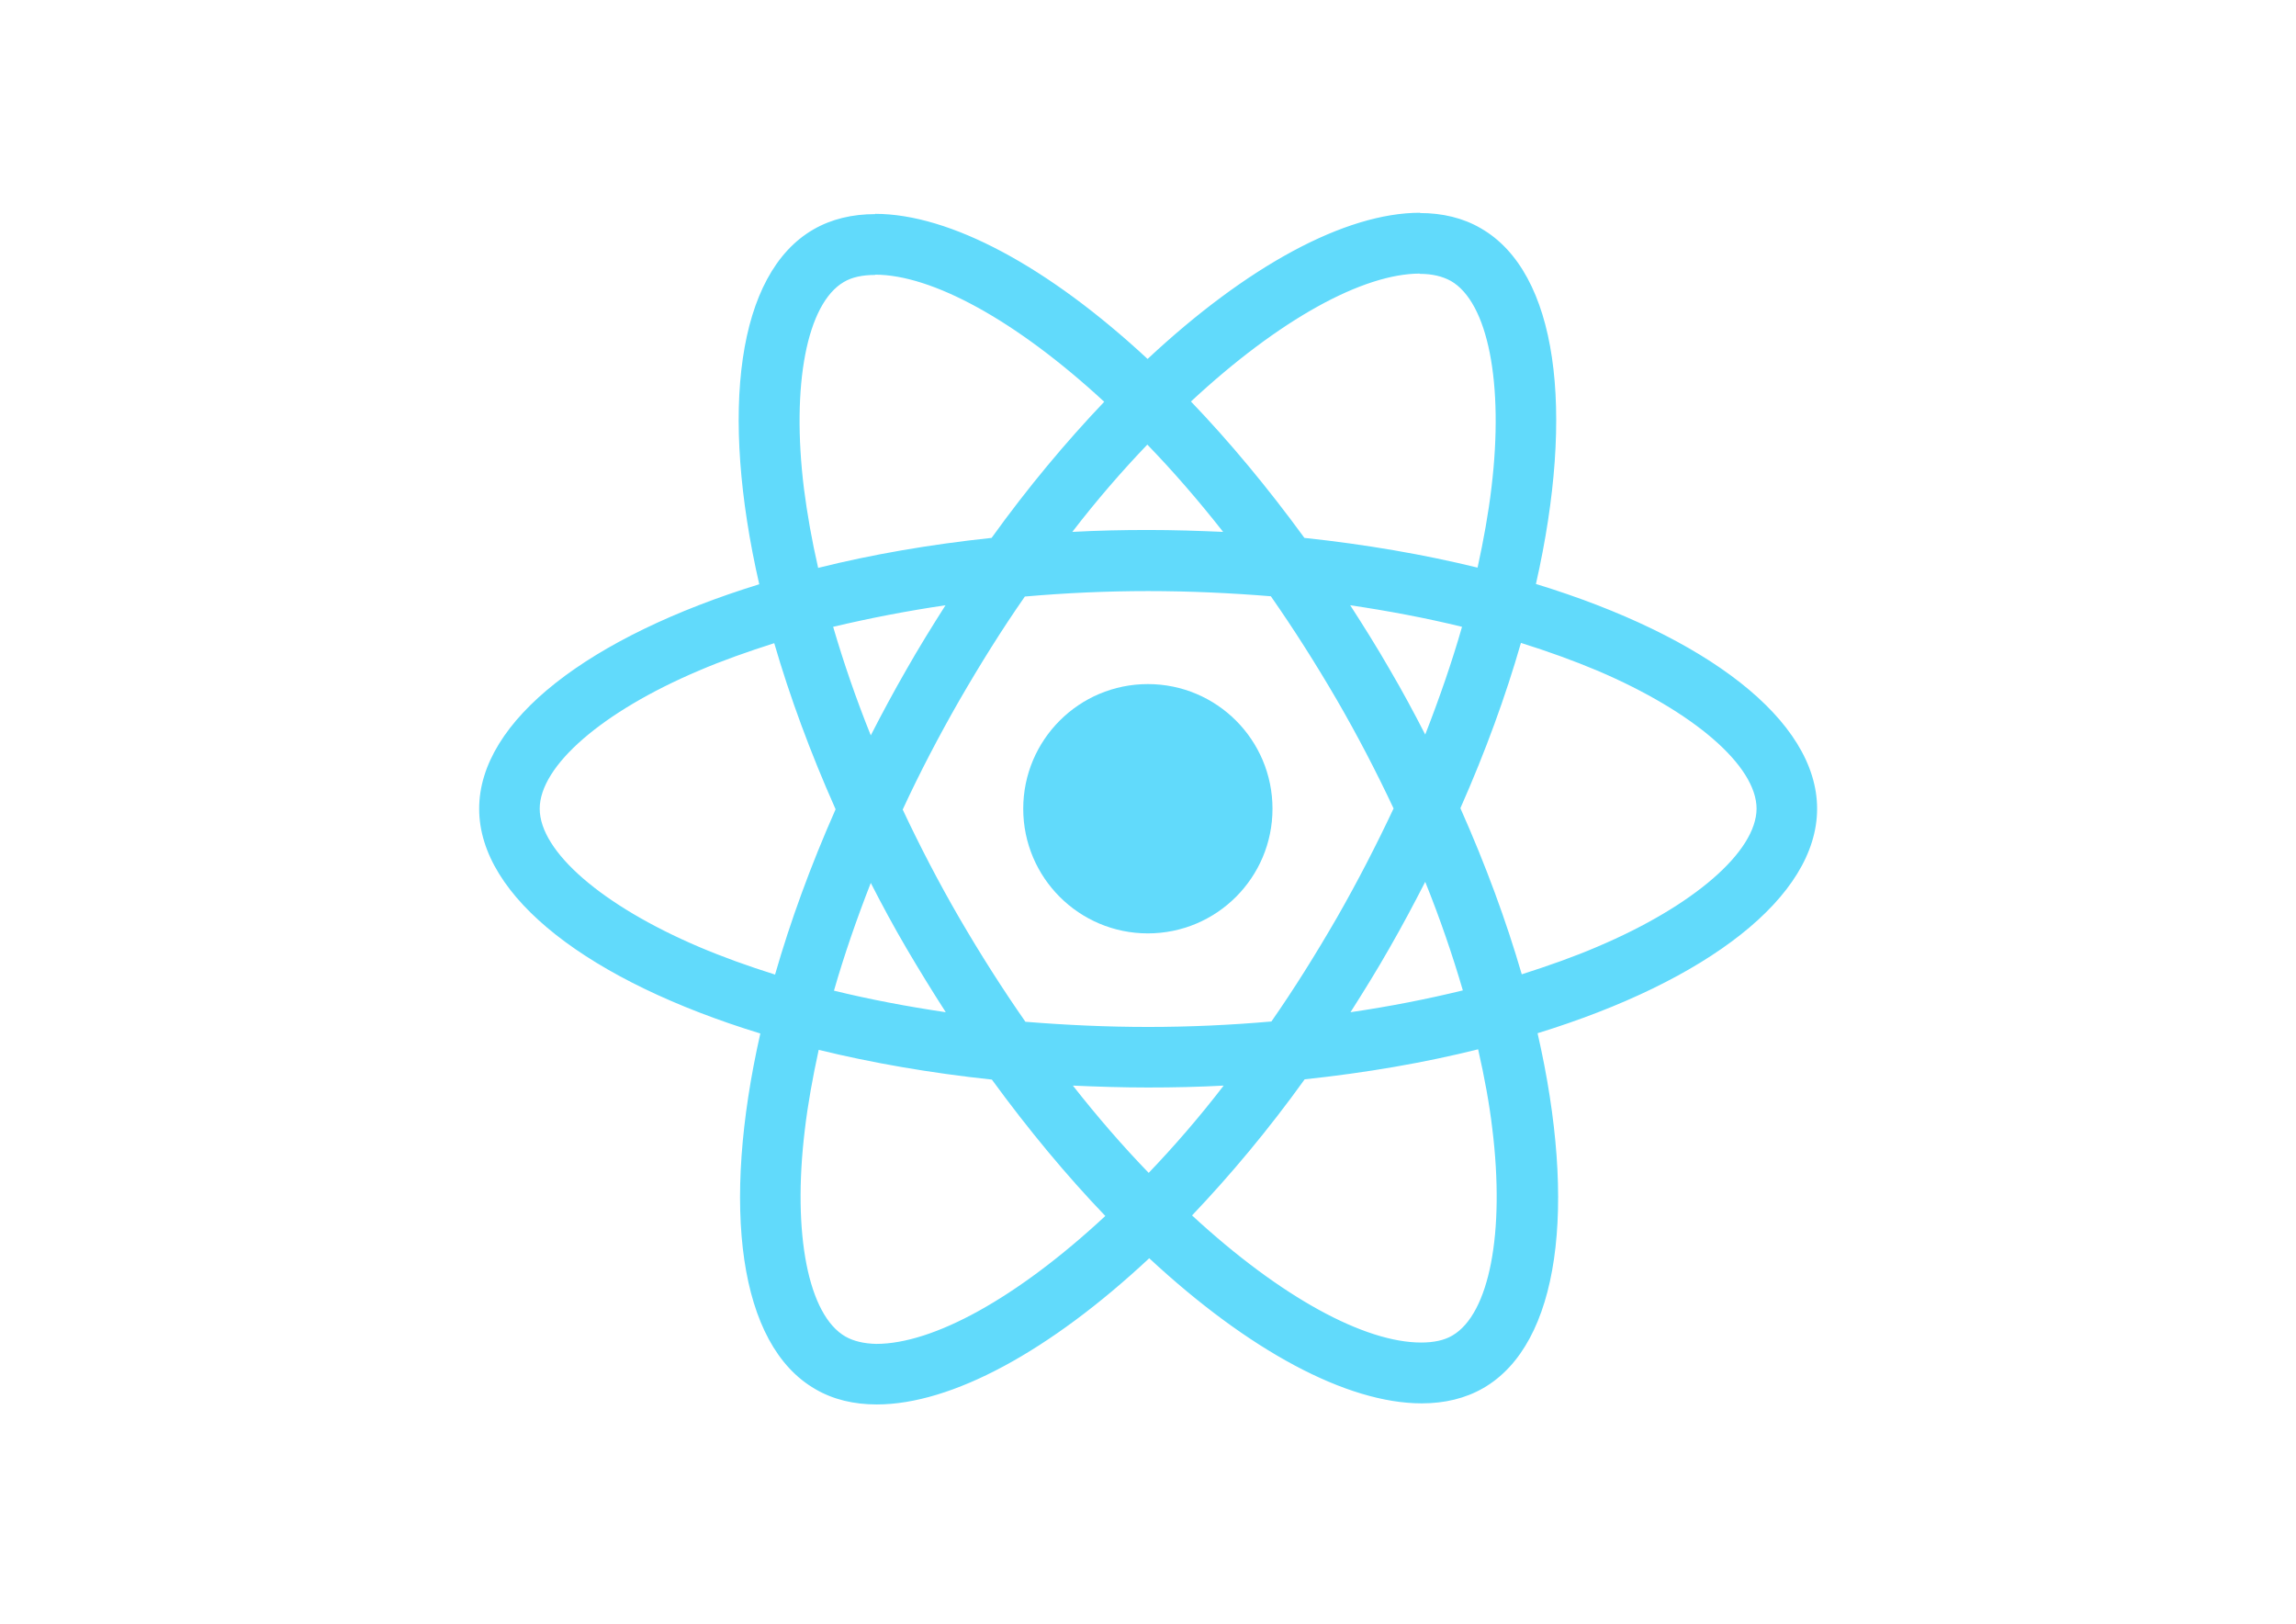
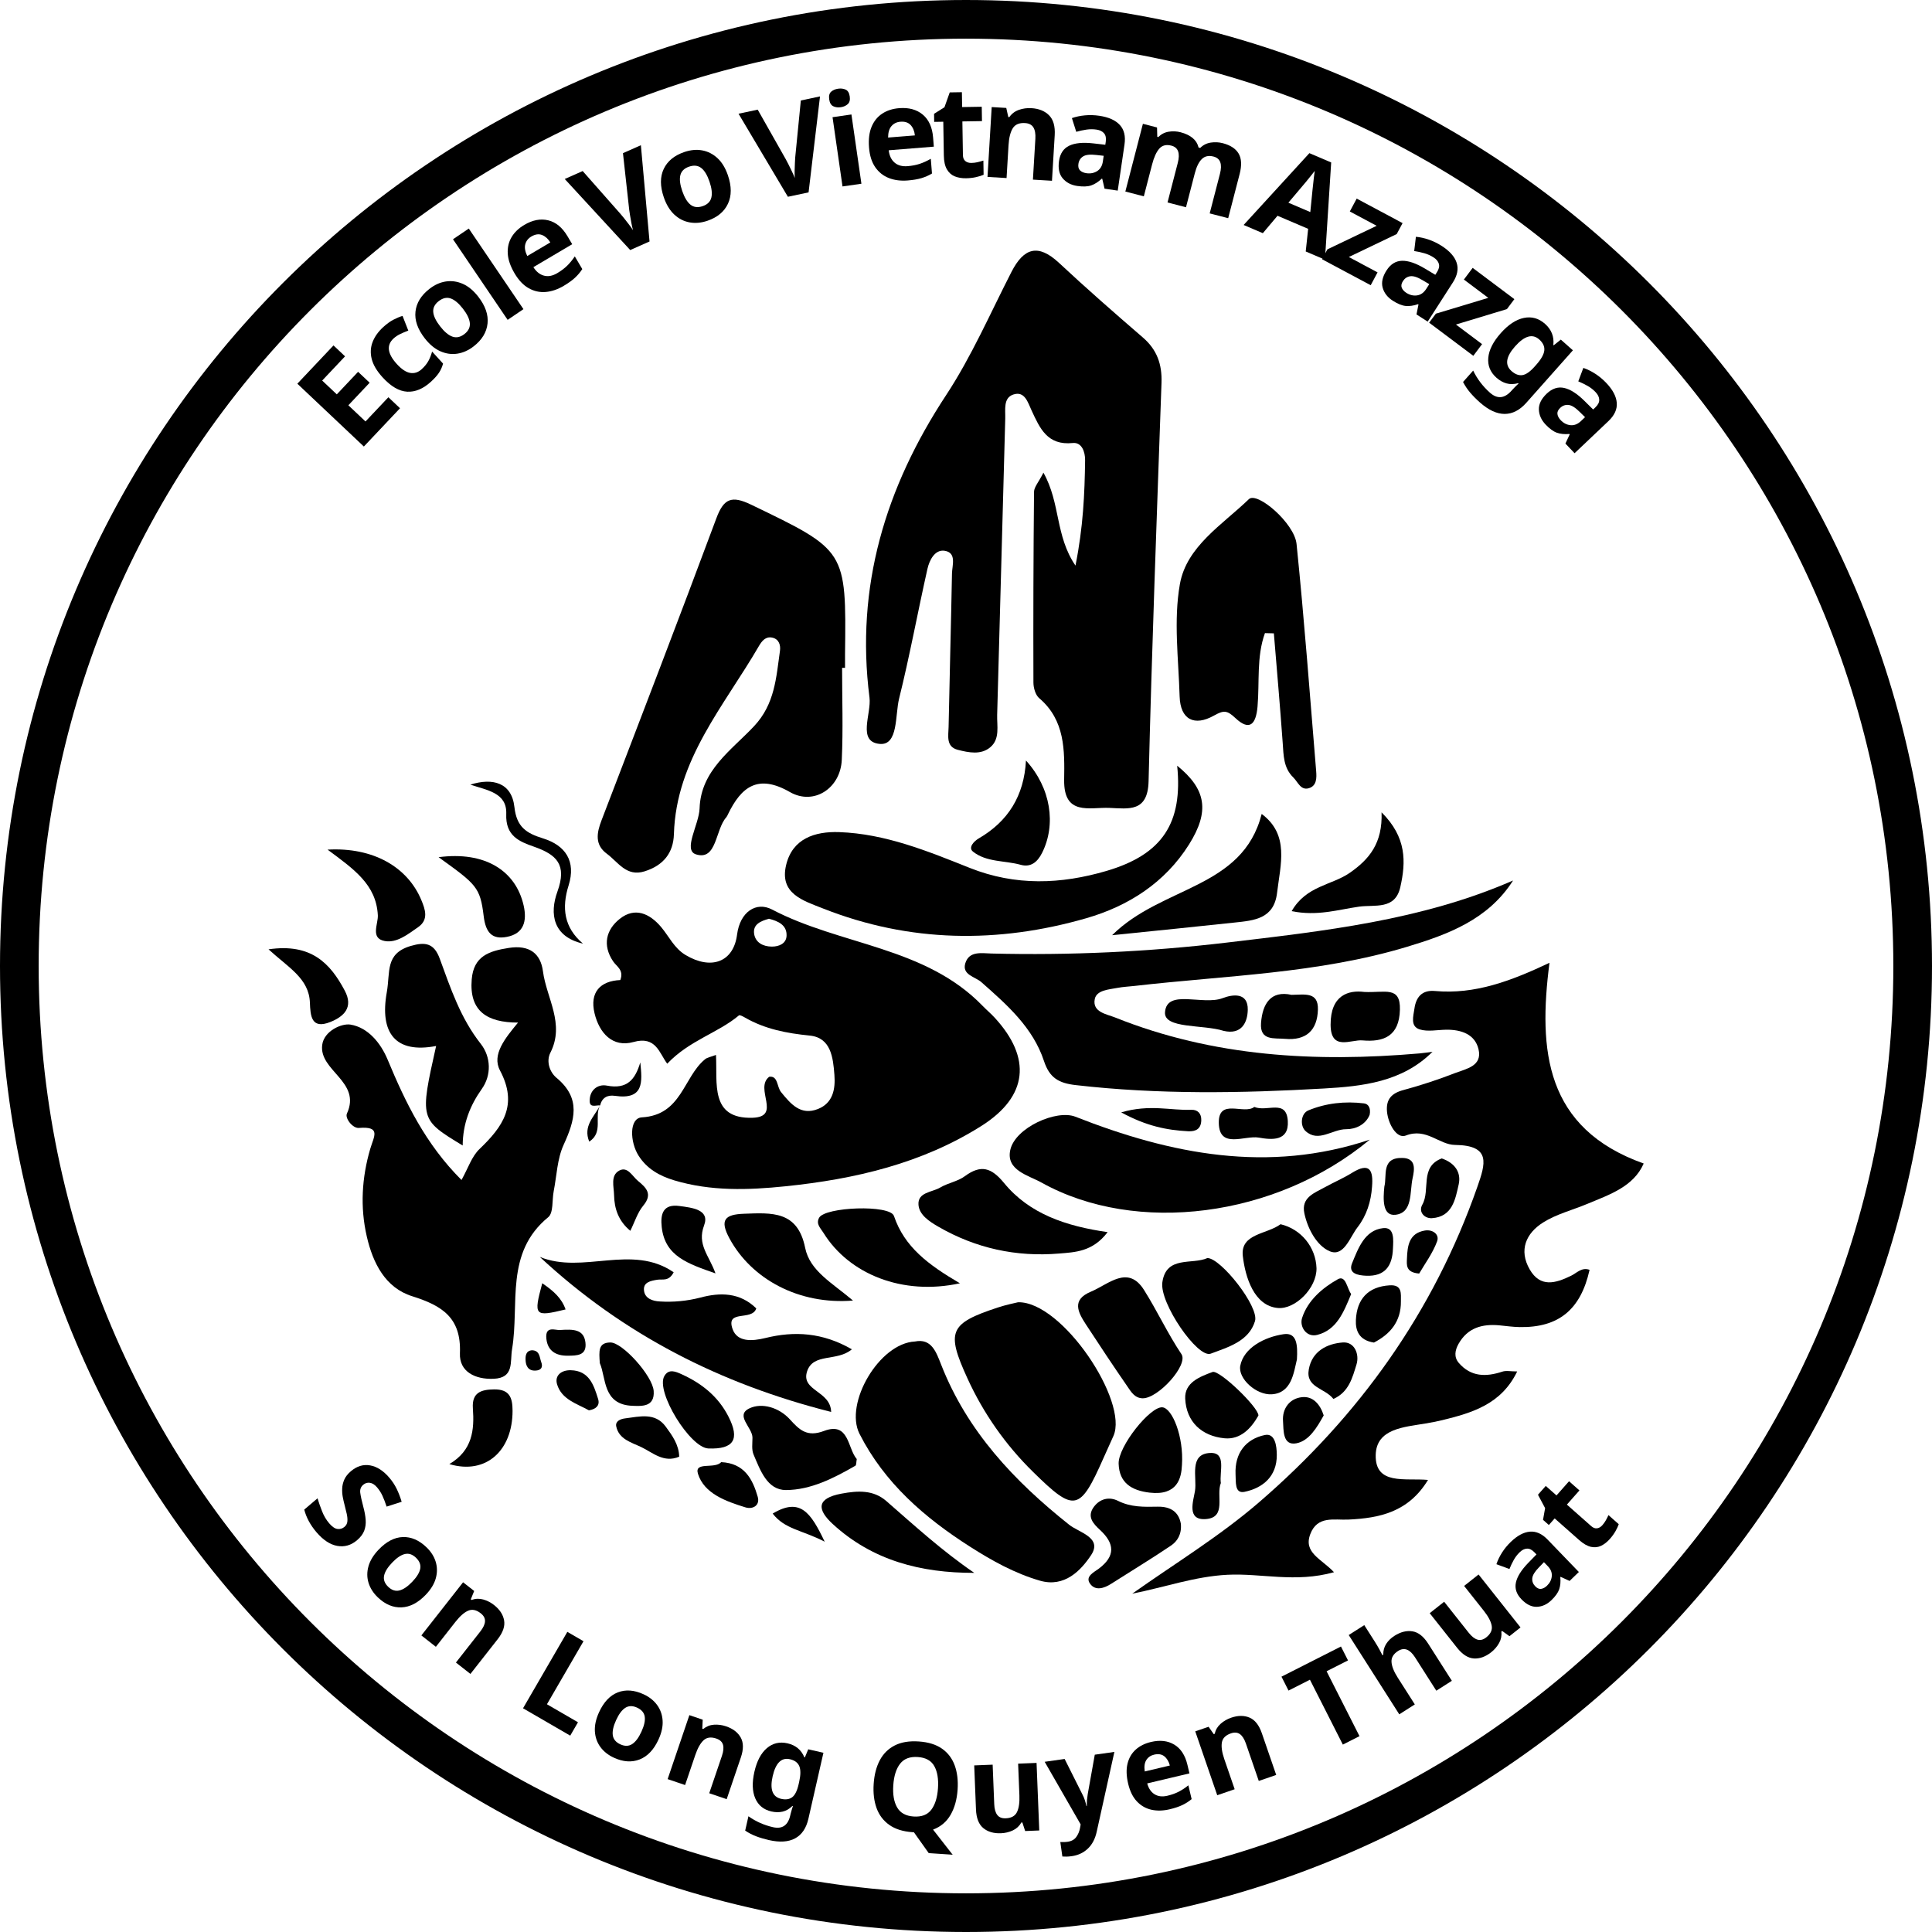
- <svg xmlns="http://www.w3.org/2000/svg" viewBox="0 0 841.9 595.3">
-   <g fill="#61DAFB">
-     <path d="M666.3 296.5c0-32.5-40.7-63.3-103.1-82.4 14.4-63.6 8-114.2-20.2-130.4-6.5-3.8-14.1-5.6-22.4-5.6v22.3c4.6 0 8.3.9 11.4 2.6 13.6 7.8 19.5 37.5 14.9 75.7-1.1 9.4-2.9 19.3-5.1 29.4-19.6-4.8-41-8.5-63.5-10.9-13.5-18.5-27.5-35.3-41.6-50 32.6-30.3 63.2-46.9 84-46.9V78c-27.5 0-63.5 19.6-99.9 53.6-36.4-33.8-72.4-53.2-99.9-53.2v22.3c20.7 0 51.4 16.5 84 46.6-14 14.7-28 31.4-41.3 49.9-22.6 2.4-44 6.1-63.6 11-2.3-10-4-19.7-5.2-29-4.7-38.2 1.1-67.9 14.6-75.8 3-1.8 6.9-2.6 11.5-2.6V78.5c-8.4 0-16 1.8-22.6 5.6-28.1 16.2-34.4 66.7-19.9 130.1-62.2 19.2-102.7 49.9-102.7 82.3 0 32.5 40.7 63.3 103.1 82.4-14.4 63.6-8 114.2 20.2 130.4 6.5 3.8 14.1 5.6 22.5 5.6 27.5 0 63.5-19.6 99.9-53.6 36.4 33.8 72.4 53.2 99.9 53.2 8.4 0 16-1.8 22.6-5.6 28.1-16.2 34.4-66.7 19.9-130.1 62-19.1 102.5-49.9 102.5-82.3zm-130.2-66.7c-3.7 12.9-8.3 26.2-13.5 39.5-4.1-8-8.4-16-13.1-24-4.6-8-9.5-15.8-14.4-23.4 14.2 2.1 27.9 4.7 41 7.9zm-45.8 106.5c-7.8 13.5-15.8 26.3-24.1 38.2-14.9 1.3-30 2-45.2 2-15.1 0-30.2-.7-45-1.9-8.3-11.9-16.4-24.6-24.2-38-7.6-13.1-14.5-26.4-20.8-39.8 6.2-13.4 13.2-26.8 20.7-39.9 7.8-13.5 15.8-26.3 24.1-38.2 14.9-1.3 30-2 45.2-2 15.1 0 30.2.7 45 1.9 8.3 11.9 16.4 24.6 24.2 38 7.6 13.1 14.5 26.4 20.8 39.8-6.3 13.4-13.2 26.8-20.7 39.9zm32.3-13c5.4 13.4 10 26.8 13.8 39.8-13.1 3.2-26.9 5.9-41.2 8 4.9-7.7 9.8-15.6 14.4-23.7 4.6-8 8.9-16.1 13-24.1zM421.2 430c-9.3-9.6-18.6-20.3-27.8-32 9 .4 18.2.7 27.5.7 9.4 0 18.7-.2 27.8-.7-9 11.7-18.3 22.4-27.5 32zm-74.4-58.9c-14.2-2.1-27.9-4.7-41-7.9 3.7-12.9 8.3-26.2 13.5-39.5 4.1 8 8.4 16 13.1 24 4.7 8 9.5 15.8 14.4 23.4zM420.7 163c9.3 9.6 18.6 20.3 27.8 32-9-.4-18.2-.7-27.5-.7-9.4 0-18.7.2-27.8.7 9-11.7 18.3-22.4 27.5-32zm-74 58.9c-4.9 7.7-9.8 15.6-14.4 23.7-4.6 8-8.9 16-13 24-5.4-13.4-10-26.8-13.8-39.8 13.1-3.1 26.9-5.8 41.2-7.9zm-90.5 125.2c-35.4-15.1-58.3-34.9-58.3-50.6 0-15.7 22.9-35.6 58.3-50.6 8.6-3.7 18-7 27.7-10.1 5.7 19.6 13.2 40 22.5 60.9-9.2 20.8-16.6 41.1-22.2 60.6-9.9-3.1-19.3-6.5-28-10.2zM310 490c-13.6-7.8-19.5-37.5-14.9-75.7 1.1-9.4 2.9-19.3 5.1-29.4 19.6 4.8 41 8.5 63.5 10.9 13.5 18.5 27.5 35.3 41.6 50-32.6 30.3-63.2 46.9-84 46.9-4.5-.1-8.3-1-11.3-2.7zm237.2-76.2c4.7 38.2-1.1 67.9-14.6 75.8-3 1.8-6.9 2.6-11.5 2.6-20.7 0-51.4-16.5-84-46.6 14-14.7 28-31.4 41.3-49.9 22.6-2.4 44-6.1 63.6-11 2.3 10.1 4.1 19.8 5.2 29.1zm38.5-66.7c-8.6 3.7-18 7-27.7 10.1-5.7-19.6-13.2-40-22.5-60.9 9.2-20.8 16.6-41.1 22.2-60.6 9.9 3.1 19.3 6.5 28.1 10.2 35.4 15.1 58.3 34.9 58.3 50.6-.1 15.7-23 35.6-58.4 50.6zM320.8 78.4z" />
-     <circle cx="420.9" cy="296.5" r="45.7" />
-     <path d="M520.5 78.1z" />
-   </g>
+ <svg xmlns="http://www.w3.org/2000/svg" id="Calque_1" data-name="Calque 1" viewBox="0 0 1749 1749">
+   <defs>
+     <style>.cls-1{font-size:116px;}.cls-1,.cls-2{font-family:MyriadPro-Bold, Myriad Pro;font-weight:700;}.cls-2{font-size:112px;}.cls-3{fill:none;stroke:#000;stroke-miterlimit:10;stroke-width:35px;}</style>
+   </defs>
+   <text class="cls-1" transform="translate(322.23 411.82) rotate(-46.64)">E</text>
+   <text class="cls-1" transform="translate(363.55 368.22) rotate(-42.34)">c</text>
+   <text class="cls-1" transform="translate(399.93 334.55) rotate(-37.9)">o</text>
+   <text class="cls-1" transform="translate(452.07 294.64) rotate(-34.14)">l</text>
+   <text class="cls-1" transform="translate(477.22 276.99) rotate(-30.58)">e</text>
+   <text class="cls-1" transform="translate(529.25 246.83) rotate(-27.34)"> </text>
+   <text class="cls-1" transform="translate(544.85 237.75) rotate(-23.93)">V</text>
+   <text class="cls-1" transform="translate(606.26 210.33) rotate(-18.89)">o</text>
+   <text class="cls-1" transform="translate(668.67 189.64) rotate(-15.42)"> </text>
+   <text class="cls-1" transform="translate(685.8 183.97) rotate(-12)">V</text>
+   <text class="cls-1" transform="translate(753.76 170.08) rotate(-8.2)">i</text>
+   <text class="cls-1" transform="matrix(1, -0.08, 0.08, 1, 784, 165.23)">e</text>
+   <text class="cls-1" transform="translate(843.85 160.72) rotate(-0.93)">t</text>
+   <text class="cls-1" transform="translate(884.94 159.61) rotate(3.43)">n</text>
+   <text class="cls-1" transform="translate(951.15 163.65) rotate(8.35)">a</text>
+   <text class="cls-1" transform="translate(1010 171.13) rotate(14.53)">m</text>
+   <text class="cls-1" transform="translate(1104.61 197.22) rotate(19.28)"> </text>
+   <text class="cls-1" transform="translate(1125.83 203.67) rotate(23.11)">A</text>
+   <text class="cls-1" transform="matrix(0.88, 0.47, -0.47, 0.88, 1194.12, 233.24)">z</text>
+   <text class="cls-1" transform="matrix(0.84, 0.54, -0.54, 0.84, 1240.91, 258.03)">a</text>
+   <text class="cls-1" transform="matrix(0.8, 0.6, -0.6, 0.8, 1291.26, 290.24)">z</text>
+   <text class="cls-1" transform="translate(1333.72 321.76) rotate(41.6)">g</text>
+   <text class="cls-1" transform="translate(1383.2 365.79) rotate(46.5)">a</text>
+   <text class="cls-2" transform="translate(269.26 1365.09) rotate(49.62)">S</text>
+   <text class="cls-2" transform="matrix(0.72, 0.69, -0.69, 0.72, 317.97, 1421.45)">o</text>
+   <text class="cls-2" transform="translate(374.59 1475.12) rotate(38.13)">n</text>
+   <text class="cls-2" transform="matrix(0.83, 0.56, -0.56, 0.83, 436.37, 1522.06)"> </text>
+   <text class="cls-2" transform="translate(464.77 1541.41) rotate(30.11)">L</text>
+   <text class="cls-2" transform="translate(524.92 1575.83) rotate(24.65)">o</text>
+   <text class="cls-2" transform="translate(596.13 1607.79) rotate(18.76)">n</text>
+   <text class="cls-2" transform="translate(671.25 1632.57) rotate(12.83)">g</text>
+   <text class="cls-2" transform="matrix(0.99, 0.15, -0.15, 0.99, 747.1, 1648.57)"> </text>
+   <text class="cls-2" transform="translate(781.72 1654.51) rotate(3.88)">Q</text>
+   <text class="cls-2" transform="matrix(1, -0.04, 0.04, 1, 875.98, 1659.68)">u</text>
+   <text class="cls-2" transform="translate(954.31 1655.47) rotate(-8.07)">y</text>
+   <text class="cls-2" transform="matrix(0.97, -0.23, 0.23, 0.97, 1023.34, 1645.18)">e</text>
+   <text class="cls-2" transform="translate(1093.68 1628.03) rotate(-18.99)">n</text>
+   <text class="cls-2" transform="translate(1166.67 1601.6) rotate(-23.21)"> </text>
+   <text class="cls-2" transform="translate(1194.27 1590.19) rotate(-26.89)">T</text>
+   <text class="cls-2" transform="translate(1259.37 1556.64) rotate(-32.52)">h</text>
+   <text class="cls-2" transform="translate(1325.66 1513.55) rotate(-38.38)">u</text>
+   <text class="cls-2" transform="translate(1386.66 1464.23) rotate(-43.96)">a</text>
+   <text class="cls-2" transform="translate(1436.86 1414.68) rotate(-48.52)">t</text>
+   <circle class="cls-3" cx="874.5" cy="874.5" r="857" />
+   <path d="M944.6,427.89c15.63,27.89,10.47,56.77,29,84.14,7.06-35.2,8.31-65.2,8.72-95.28.11-8-3.19-16.53-11.15-15.7-23.06,2.39-29.82-13.35-37.32-29.52-3.34-7.17-6.14-17.83-16.53-14.37-9.22,3.07-7.07,13.76-7.29,21.69-2.5,89.44-4.76,178.89-7.32,268.32-.28,10,2.69,21.67-6.09,29.19-8.54,7.32-19.73,4.94-29.56,2.43-10.86-2.77-8.47-12.75-8.32-20.58.9-46.28,2.22-92.54,3.06-138.82.13-7.57,4.47-19-6.6-20.77-8.85-1.41-13.84,8.46-15.63,16.47-8.78,39.07-16,78.5-25.64,117.36-3.69,14.91-.64,42.52-17.5,41-20.69-1.84-7.41-27.23-9.3-42-12.79-100.24,14.3-190.11,69.44-273.85,23-35,39.9-74,59.1-111.46,11.12-21.67,24-25.88,43-8.19,24.78,23.14,50.33,45.48,76,67.63,12.81,11.05,17.4,24.36,16.82,40.91-4.24,120.24-8.76,240.48-11.7,360.75-.69,28.27-18.06,24.83-35.44,24.13-18.13-.74-41.45,7.48-41-25.41.41-26.6.94-53.93-22.56-73.89-3.39-2.87-5.24-9.34-5.25-14.15q-.29-86.35.55-172.72C936.18,440.87,940.22,436.57,944.6,427.89Z" />
+   <path d="M1207.65,1423.29c-35,9.8-65.82.78-96.42,2.32-29.54,1.48-57.18,11.4-86.25,17.11,38.85-27.47,79-51.86,114.71-82.64,90.67-78.15,158-172.2,197.71-285.6,7.27-20.79,12.86-37.64-20.22-38-14.46-.15-25.92-15.81-44.57-8.48-8.15,3.2-16-10.52-17-21.83-.95-11,4.15-16.56,15-19.41a463.23,463.23,0,0,0,46.81-15.41c10-3.82,24.63-6.25,21.07-21.43-3.2-13.67-15.69-17.88-29.15-17.74-8.09.09-16.78,2-24.11-.27-8.78-2.78-5.72-12.06-4.77-18.87,1.46-10.42,6.87-17,18.6-15.91,36.11,3.27,68.68-9,103.65-25.52-10.27,79.62-3.84,149.87,85.29,181.7-9.19,21-30.91,28.14-51.5,36.72-13.25,5.52-27.65,9.14-39.59,16.68-15.41,9.73-22.2,25-12.08,42.5,9.57,16.59,23.33,12.59,37.47,5.69,5.11-2.49,9.75-8,16.7-5.33-8,36-28,52.42-63.32,51.81-6.16-.11-12.3-1-18.44-1.59-15.46-1.4-28.64,2.21-36.84,16.76-3.28,5.82-4.33,12,.22,17.26,10.93,12.68,24.57,12.83,39.38,7.91,3.5-1.17,7.72-.17,13.48-.17-14.4,29.79-40.82,37.46-67.88,44.1-5,1.22-10,2.12-15.09,3-19.29,3.29-44.57,4.56-45.11,28.5-.62,27.67,26.67,20.7,47.35,22.6-17.78,29.21-43.86,34.56-72.08,35.89-12.83.61-28-3.75-34.45,13.06C1179.7,1405.7,1196.18,1411.09,1207.65,1423.29Z" />
+   <path d="M762.33,604.58c0,27.77,1,55.58-.28,83.29-1.14,25.74-25.28,41.6-47,29.15-28.76-16.51-43.91-4.89-56,20.07a11.32,11.32,0,0,1-1.49,2.69c-10.18,11.32-8.51,39.53-27.43,33.68-12.2-3.78,2.71-26.91,3.19-41.65,1.13-34.53,29-52.73,49.33-74.42,18.86-20.1,20-44,23.43-68.16.73-5.15-.83-10.71-7-12-5.92-1.26-9.31,2.94-12,7.52-31.39,54.19-75,102.79-77,170.38-.5,17.11-9.63,28.35-26.45,33.65-16.63,5.24-24-8.35-34.18-15.83-11.2-8.21-9.3-18.88-4.88-30.39,34.91-91,69.91-182,103.94-273.37,6.73-18.08,13.94-20.77,31.48-12.32,86,41.45,86.19,41,85,135.39-.06,4.12,0,8.24,0,12.35Z" />
+   <path d="M417.79,1068.22c6-10.72,9.27-21.34,16.27-28,21.18-20.29,35.17-39.9,18.55-71.2-7.58-14.29,4.66-29.1,16.36-43.3-28,0-44.33-10.31-41.93-39.15,1.75-21,15.53-25.62,33.62-28.45,18.62-2.92,28.75,5.08,30.86,21.15,3.21,24.36,20.09,47.49,6.72,73.74-3.93,7.71-.73,17.52,5.6,22.76,22.5,18.65,16.56,38.36,6.35,60.73-5.79,12.69-6.18,27.84-8.94,41.9-1.56,8-.12,19.55-4.94,23.5-39.5,32.34-25.92,78.56-32.72,119.29-2,11.75,2.14,26.2-16.75,27-16.61.68-31.17-6.34-30.48-23.13,1.31-32.32-16.24-43.11-43.3-51.64-24.25-7.64-35.46-29.92-41-54-6.16-26.63-4.5-53.37,3.09-79.32,3.35-11.44,10.14-20.65-10.22-19-5.7.47-12.81-8.8-10.87-13,13.33-29-25.34-38.62-22.38-62.13,1.58-12.59,17.51-19.75,25.61-18.42,15.89,2.62,27.36,16.65,33.64,31.73C367.1,998.14,385.19,1035.64,417.79,1068.22Z" />
+   <path d="M1296.82,952.15c-27.5,27.52-63.69,31.25-98.22,33.24-74.85,4.31-149.94,5.55-224.84-3.08-15.27-1.75-23.61-6.48-28.64-21.7-10-30.4-33.48-51-56.75-71.52-5.59-4.93-17.79-6.53-14.46-17.19,3.52-11.27,14.83-8.9,23.79-8.69A1496.09,1496.09,0,0,0,1110,853.37c88.29-10.51,176.65-20,259.76-56.28-22.77,35.64-59.09,48.89-96.09,60.06-80.33,24.25-164,25.89-246.58,35.39-5.1.59-10.28.78-15.31,1.74-7.92,1.5-19.09,2.05-20.71,10.14-2.39,11.94,10.85,13.65,18.51,16.72,88.85,35.6,181.44,40.62,275.53,32.49C1289,953.3,1292.92,952.65,1296.82,952.15Z" />
+   <path d="M1065.68,693.18c26.25,21.25,29.64,41.17,10.74,71.26-21.84,34.76-55,55.85-93.06,66.82-79.93,23-159.78,22.13-238.13-8.77C726.87,815.25,705.42,809,711.68,783c5.73-23.83,25.92-30.47,48.05-29.7,41.8,1.47,80.18,17.25,118.12,32.38,41.57,16.57,82.79,14.79,123.79,2.77C1052.77,773.43,1070.82,744.63,1065.68,693.18Z" />
+   <path d="M828.3,1214.43c14.93-3,19.18,9.45,23.72,21,23.64,60.33,66.13,105.34,115.88,144.9,8.9,7.08,30.4,11.56,19.86,27.47-9.29,14-24.12,29.57-46.27,23.17-22.86-6.6-43.5-18.12-63.39-30.82-41.17-26.29-77.38-57.61-100-102.12C764.17,1270.56,795.85,1216,828.3,1214.43Z" />
+   <path d="M1145.12,573.16c-7.72,21.44-4.79,44.24-6.69,66.36-1.38,16.1-7.09,22.72-20.07,10.51-7.59-7.15-10.55-7.19-19.56-2.14-17.38,9.73-30.28,3.85-30.91-17.55-1-33.87-5.57-68.62.22-101.44,6-34.3,38.53-53.87,62.44-77,7.5-7.26,41.27,21.72,43.19,40.52,7,68.43,12.09,137,17.75,205.6.51,6.12.57,13.44-6.66,15.54-7.4,2.15-9.84-5.66-14-9.72-9-8.72-8.81-20-9.63-31.38-2.37-33.05-5.27-66.07-8-99.1Z" />
+   <path d="M921.63,1178.9c39.94-.91,100.4,89.94,86.29,121.17-2.94,6.51-5.92,13-8.81,19.56-21.58,48.83-26.32,49.79-63.76,13a283.31,283.31,0,0,1-59.65-85.05c-19.31-42.26-16.21-49.5,27.61-63.92C911,1181.12,919,1179.57,921.63,1178.9Z" />
+   <path d="M1240,1031.73c-85.07,70.64-211.69,86.39-297,38.91-12-6.7-32.44-11.12-28.43-29.56,4.39-20.22,41.76-36.89,58.93-30.15C1060.1,1045,1148,1062.46,1240,1031.73Z" />
+   <path d="M609.86,1151.77c-4.44,8.59-10.08,6-14.61,6.72-6.3,1-13.48,2.31-12.17,10.38,1.07,6.62,7.63,9,14.2,9.32a117.43,117.43,0,0,0,36.6-3.48c18.21-4.9,36-4.72,50.76,9.76-3.81,11.8-27.94.54-21.44,18.73,4.25,11.9,17.68,11,29.58,8.1,26.39-6.52,51.94-5.06,78.39,10.2-13.37,11.41-35,3-40.54,20-5.76,17.72,21.32,17.42,21.79,36.69-100.1-25.27-188-69.91-263.72-140.31C527.83,1153.86,572,1125.68,609.86,1151.77Z" />
+   <path d="M418.86,1037c-38.92-23.59-38.92-23.59-24.05-90.09-37.22,7.17-51.19-12.15-44.65-48.67,3.29-18.4-1.75-35,21.71-41.9,13.26-3.87,21.11-2.46,26.25,11.58,9.8,26.8,18.77,53.77,37.07,77a34,34,0,0,1,1,40.83C425.47,1000.91,419,1017.26,418.86,1037Z" />
+   <path d="M1002.71,1115.43c-13.57,17.9-29.64,18.16-44,19.37-38.68,3.25-75.37-4.71-109.22-24.28-8.18-4.73-17.28-10.65-18-19.76-.92-11.59,12.37-11.35,19.68-15.72,7-4.17,15.79-5.48,22.21-10.21C888.1,1054,897.48,1057,909,1071,931.86,1098.84,964.83,1110,1002.71,1115.43Z" />
+   <path d="M1006.78,846.61c45.16-44.82,118.07-41.78,135.4-109.76,25.3,18.84,17,45.63,13.92,71.44-2.81,23.67-20.88,25-38.44,26.87C1083.12,838.91,1048.53,842.32,1006.78,846.61Z" />
+   <path d="M1034.36,1265.85c-7.3-.17-10.52-6.06-13.85-10.87-12.78-18.5-25.21-37.25-37.5-56.08-7.17-11-13.09-22.22,4.53-29.56,16-6.65,33.55-24.7,48.13-1.54,11.89,18.87,21.36,39.37,33.89,58.12C1076,1235.59,1048.53,1266.09,1034.36,1265.85Z" />
+   <path d="M1093.05,1138.89c12.14,0,47,44.06,43.07,57.08-5.51,18.38-24.69,23.69-40.1,29.48-11.8,4.44-46.43-45.8-43.77-64.58C1055.72,1136.36,1079.27,1145.16,1093.05,1138.89Z" />
+   <path d="M775.61,1320.86c-.51,2.63-.26,5.45-1.29,6.05-19.56,11.29-40.42,21.92-62.75,22-17.06.06-23.34-18-29.38-32.15-1.9-4.43-1-10.13-1-15.24,0-9.34-16.17-20.23-2.66-26.61,11.29-5.32,26.76-.73,36.52,10,8.68,9.58,15.51,16.32,30.9,10.5C768.82,1286.76,767.1,1311,775.61,1320.86Z" />
+   <path d="M869,1161.74c-51.94,11.34-100.38-8.25-123.55-45.69-2.65-4.29-7-8-3.92-13.65,5.37-9.83,64.19-12.09,67.74-1.62C818.81,1129,840.46,1145,869,1161.74Z" />
+   <path d="M882,1423.88c-48.35.11-92.14-11.17-128.08-44.16-14.41-13.23-14.89-23.35,7.93-27.58,14.8-2.75,28.83-3.47,40.53,6.74C828.06,1381.29,853.25,1404.26,882,1423.88Z" />
+   <path d="M772.19,1177.36c-48.89,4-91.9-19.35-111.84-56.29-9-16.67-4.25-21.68,13.2-22.29,25-.87,48.52-2.94,55.33,30.82C733.12,1150.59,753.15,1161.19,772.19,1177.36Z" />
+   <path d="M1069,1379.4c.89,9.51-3.11,15.87-9,19.84-17.69,11.94-36,23-54,34.49-6.6,4.23-14.39,6.67-19.17,0s3.53-10.36,7.94-13.69c15.22-11.47,14.29-22.79,1-35.07-6-5.56-12.16-11.93-5.49-20.88,5.65-7.58,14.11-9.28,21.86-5.38,11.62,5.83,23.62,5.49,35.78,5.25S1067.13,1369,1069,1379.4Z" />
+   <path d="M1169.32,824.85c13.14-23.06,36.33-23.41,52.5-34.63,17.73-12.3,29.91-26.87,28.88-54.85,22.82,22.69,22.1,44.94,17,67.62-4.68,21-23.1,15.77-37.43,17.79C1211.34,823.47,1192.6,829.58,1169.32,824.85Z" />
+   <path d="M1159.26,1108.26a42.34,42.34,0,0,1,32.55,39.84c.3,17.94-19.27,37.42-35,36-21.52-1.89-29.51-27.92-31.71-47C1122.73,1116.58,1146.88,1117.53,1159.26,1108.26Z" />
+   <path d="M928.79,688.48c22.65,24.89,27.48,58,14.57,83.64-4.38,8.71-10.53,13.24-19.41,10.75-14.44-4-30.87-2.16-43.13-11.92-4.54-3.61.74-9.36,5.3-12C912.54,743.56,927.07,720.59,928.79,688.48Z" />
+   <path d="M1070,1326.25c-.52,11.7-4,27.94-29.26,25-16.33-1.9-27.58-8.84-28.06-26.24-.42-15.72,28.52-51.83,39.54-51C1061.21,1274.7,1071.74,1300.6,1070,1326.25Z" />
+   <path d="M296.54,769.15C338,766.81,369,785,381.4,814.76c3.61,8.63,6.84,17.87-2.94,24.62-9.15,6.32-19.24,14.55-30.21,12.5-13.22-2.47-5.78-15.42-6.2-23.35C340.57,800.72,320.41,786.88,296.54,769.15Z" />
+   <path d="M1242.08,1074.33c-.91,13.4-4.94,26.16-13.1,36.66-7,9-12.36,27.19-25.26,21.72-11.45-4.85-19.83-19.91-22.89-34.21-3.14-14.7,9.32-18.55,18.85-23.89,8-4.45,16.46-8,24.17-12.8C1240,1051.76,1243.31,1059.38,1242.08,1074.33Z" />
+   <path d="M1139.23,1281.44c-6.55,11.59-16.2,22-30.72,20.61-20.56-2-34.56-14.76-35.57-35.88-.7-14.59,13.28-19.9,24.75-24.13C1103.8,1239.79,1139.33,1274,1139.23,1281.44Z" />
+   <path d="M397.05,776c41.57-5.54,69.8,11.88,77,43.75,3.2,14.19.1,25.41-15.11,28.37-13.46,2.63-19.26-3.83-21.06-18.69C434.66,803,431.28,800.68,397.05,776Z" />
+   <path d="M641.28,1311.27c-16.63-.65-47.88-51.44-39.89-65.5,4-7,10.35-4.13,16.07-1.51,18.07,8.25,32.81,20.1,42,38.15C670,1303,664.25,1312.16,641.28,1311.27Z" />
+   <path d="M1235.06,898c18.85.9,32.78-5.64,32.26,16-.57,24.19-14.9,29.53-33.92,27.85-10.48-.92-28.73,9.94-28.83-14.2C1204.46,900.63,1221,896.15,1235.06,898Z" />
+   <path d="M406.78,1325.42c21-12.42,22.73-31,21.31-50.49-1-14.15,7.21-17,19.15-17.14,14-.16,16.79,7.35,16.77,19.49C464,1312.83,440.32,1335.37,406.78,1325.42Z" />
+   <path d="M243.1,859.41c38.5-5.67,55.85,12.54,69,37.4,8,15-.58,23.37-13,28.36-17.48,7-18.08-5.81-18.55-17.58C279.68,885.78,261.29,876.09,243.1,859.41Z" />
+   <path d="M425.81,710.31c20.16-6.41,37.42-1.85,39.88,20.3,2,18.13,10.81,23.69,25.93,28.38,20.26,6.3,30,20.58,23.14,42.52-6.35,20.22-4.31,38.09,13,52.73-27.21-6.25-30.42-27-23.14-47.11,8.86-24.42-.68-33.46-21.38-40.7-13.12-4.58-25.76-9.68-24.94-29.53C459.06,717.43,440.62,715.4,425.81,710.31Z" />
+   <path d="M1174.08,1230.65c-2.86,11.7-4.67,30.44-22.75,31.58-14.1.89-30.78-14.31-28.53-25.88,3.19-16.35,22.08-26,39.25-28.54C1174.24,1206,1174.8,1217.93,1174.08,1230.65Z" />
+   <path d="M543,1234c-.78-11.07-1.5-18.49,9.47-18.69s38.28,30.15,39.29,43.88c1.1,14.86-11.3,13.69-18.85,13.47C545.35,1271.85,548.87,1247.34,543,1234Z" />
+   <path d="M1169.19,900.61c12.15-.16,24.32-2.9,23.89,13.31-.5,18.94-10.82,28.25-29.81,26.52-9.49-.86-22.91,2-21.69-14.31C1142.91,908.46,1150.5,896.49,1169.19,900.61Z" />
+   <path d="M647.72,1152.78c-25-8.78-45.81-15.5-48.68-42-1.25-11.55,1-21.11,16.14-19,11.13,1.51,27.64,3.14,22.23,17.52C630.85,1126.7,641.82,1136.3,647.72,1152.78Z" />
+   <path d="M1107.79,933.24c-18.68-6-54.37-1.69-53.13-17,1.72-21.27,34.19-5.76,52.26-12.67,8.84-3.38,23-5.51,22.66,10.62C1129.35,925.5,1124.07,937,1107.79,933.24Z" />
+   <path d="M1135.48,1002.08c11.62,4.89,29.13-7.53,30.35,12.78,1.11,18.62-14.84,17-26.2,15-12.89-2.28-35.92,10.71-36.27-13.32C1103,993.79,1126.22,1009.42,1135.48,1002.08Z" />
+   <path d="M1243.8,1215.39c-13.74-2.07-16.78-11.16-16.34-20.49.9-18.79,10.83-30.08,30.57-31.32,11.59-.73,10.12,7.7,10.19,14.5C1268.41,1196.62,1258.15,1208,1243.8,1215.39Z" />
+   <path d="M1207.11,1266.44c-7.83-10.09-25.31-10.09-22.26-26.9,3-16.54,16.69-23.16,30.7-24.23,10.86-.82,15.25,10.93,12.45,19.93C1224.41,1246.75,1221.27,1260.2,1207.11,1266.44Z" />
+   <path d="M1118.52,1334.72c-.86-19.29,9.27-32,26.47-35.62,9.41-2,10.83,10.12,10.87,18.07.09,19.38-12.62,29.91-29.19,33.35C1117.4,1352.45,1119,1341.21,1118.52,1334.72Z" />
+   <path d="M652.86,1323.64c21.1,1,28.46,15.38,33.09,31.36,2.26,7.78-4.39,11.66-11.13,9.58-17.65-5.46-37.45-12.43-43-30.49C628.41,1322.8,647.08,1330.2,652.86,1323.64Z" />
+   <path d="M614.87,1318.72c-14,5.94-23.93-3.73-34.37-8.71-8.77-4.19-20.24-7-22.65-18.79-.92-4.52,3.63-6.64,8-7.18,13.16-1.62,27.23-5.68,36.85,7.5C608.46,1299.43,614.6,1307.75,614.87,1318.72Z" />
+   <path d="M1239.92,1009.19c-3.49,8.78-12.5,13.11-21.21,13.06-12.52-.08-25.17,12.39-36.84,1.66-5.12-4.71-4.34-15.83,2.51-18.67,15.87-6.6,33.17-8.49,50.44-6.37C1239,999.38,1241.07,1003.43,1239.92,1009.19Z" />
+   <path d="M1223.18,1171.45c-6.8,16.55-13.11,32.51-30.68,37-9.89,2.55-16.25-7.53-13.75-15.31,5.13-15.94,18.51-27.32,32.39-35.08C1218.39,1154.05,1219.44,1166.58,1223.18,1171.45Z" />
+   <path d="M1305.13,1048.71c11.94,4,17.83,12.66,15.39,23.53-3,13.41-5.69,29.36-24.2,30.54-6.86.43-12.44-5.67-8.73-12.2C1295.11,1077.31,1285,1056.36,1305.13,1048.71Z" />
+   <path d="M1105.2,1342.57c-4.52,11.36,5.51,31.17-13.57,32.62-17.67,1.33-11.29-16.46-9.84-25.4,2-12.36-5.74-33.53,13.71-34.46C1110.65,1314.6,1103.73,1332.44,1105.2,1342.57Z" />
+   <path d="M1261,1130.47c-.56,15.62-7.23,25.09-24.14,24.43-7.53-.29-16.7-2-12.83-11.36,5.51-13.36,11.33-29.9,28.08-31.74C1262.58,1110.65,1261.4,1122.47,1261,1130.47Z" />
+   <path d="M570.62,1114.23c-10.7-8.83-14.49-20-14.72-32.37-.14-7.63-3.44-17.69,4.62-22.11,7.66-4.21,11.9,5.09,17.07,9.34,7.4,6.07,13.48,11.88,4.74,22.35C577.13,1097.67,574.63,1106.16,570.62,1114.23Z" />
+   <path d="M1198.32,1281.33c-6,10.76-13.15,23.07-24.73,25.26-12.61,2.38-11.52-12-12.1-20.1-.82-11.29,5.91-20.51,17.24-21.68C1188.64,1263.78,1195.11,1271.29,1198.32,1281.33Z" />
+   <path d="M1253.23,1074.19c2.61-9.84-3.19-26.5,16.55-25.93,12.43.36,10.71,10.6,9,18.46-2.69,12.35.36,31.2-15.51,33C1251.39,1101,1252.07,1085.54,1253.23,1074.19Z" />
+   <path d="M1015,1007c25.89-7.57,44.81-1.58,63.49-2.32,5.65-.23,9.22,3.34,9,9.51-.22,7.78-4.92,10.28-11.93,9.91C1056.42,1023.1,1037.92,1019.5,1015,1007Z" />
+   <path d="M533.14,1276.75c-10.76-6-24.68-9.74-28.82-23.53-2.43-8.09,4-13,12.35-12.78,16.71.35,20.86,13.42,24.78,26C543.26,1272.23,539.64,1275.69,533.14,1276.75Z" />
+   <path d="M1284.75,1152.92c-12.43-1-11.27-8-11.06-13.69.43-11.39,1.85-22.79,16.09-25.24,7.21-1.24,13.54,3.46,11.19,9.8C1297,1134.58,1289.8,1144.19,1284.75,1152.92Z" />
+   <path d="M507.23,1204c11.36-.7,21.35-.92,22.76,11.42,1.35,11.91-7.76,11.81-16.25,11.87-10.61.07-17.87-4.42-19.1-15.17C493.2,1199.47,503.12,1204.62,507.23,1204Z" />
+   <path d="M746.57,1395.66c-20.5-10.61-36.14-11.2-47.07-25.44C724.4,1355.25,734,1369.3,746.57,1395.66Z" />
+   <path d="M543.26,1000.72c-3.49-.47-9.21,2.45-9.42-3.63-.35-10.07,7.16-15.94,15.53-14.31,18.45,3.57,25.68-5.58,30.28-21,1.76,17.36,3.67,34.14-23,30.26-6.92-1-11.68,1.7-13.43,8.8C543.18,1000.73,543.26,1000.75,543.26,1000.72Z" />
+   <path d="M490.89,1161.69c10.26,7,17.62,13.57,21.12,23.72C483.77,1192.23,482.9,1191.38,490.89,1161.69Z" />
+   <path d="M481.65,1222.37c7.09.22,6.7,6.35,8.32,10.7,1.77,4.75-.13,7.5-5.29,7.71-6.7.27-8.72-4.52-8.9-9.66C475.65,1227.52,476,1222.76,481.65,1222.37Z" />
+   <path d="M543.22,1000.79c-5.55,10,3.29,24.31-9.81,32.69-5.77-14.14,4.58-22.66,9.85-32.75Z" />
+   <path d="M900.51,921.33c-3.47-3.78-7.43-7.09-11-10.78-52.09-53.77-128.62-54.64-190.66-87.21-14.19-7.45-28.94,2.08-31.59,22.7-3.22,25.1-23.54,32.31-46.63,18.51-10.27-6.14-14.89-16.7-22.09-25.28C588.2,827,574.77,820.83,561,831.86c-12.32,9.83-15.77,23.71-6,38.36,3.16,4.76,10,7.84,6.55,17-18.25.8-27.87,11.16-23.32,30.09,4.25,17.72,16.25,31.32,35.25,26,20.43-5.78,23.36,10.18,30.55,19.64,20.15-21.23,45.95-27.78,64.91-43.73.76-.65,3.8,1,5.52,2,18.18,10.46,37.75,14.18,58.62,16.27,19.14,1.92,21.1,19.82,22.29,35.54,1,13-1.31,25.52-14.89,30.92-15.63,6.22-24.61-4.52-33.38-15.27-3.92-4.8-2.7-15.1-10.79-13.88-13.7,10.66,11.77,36.25-15.06,37.09-38.76,1.21-31.69-31.36-33.09-56.89-4.71,1.82-7.92,2.24-10,4-19.67,16.28-21,50.43-57.12,52.53-11.61.67-10.86,22.35-2.87,34.81,7.45,11.64,18.62,18.12,32.09,22.18,33.31,10,67.08,8.87,100.86,5.39,62.85-6.46,123.75-20.63,177.81-54.93C930.57,992.4,934,957.75,900.51,921.33Zm-201.9-64.39c-8.08-.08-14.75-3.82-15.91-11.56-1.29-8.67,6.15-11.65,13.43-13.65,8.35,2.13,16.36,5.67,15.93,15.47C711.77,854,705.54,857,698.61,856.94Z" />
</svg>
